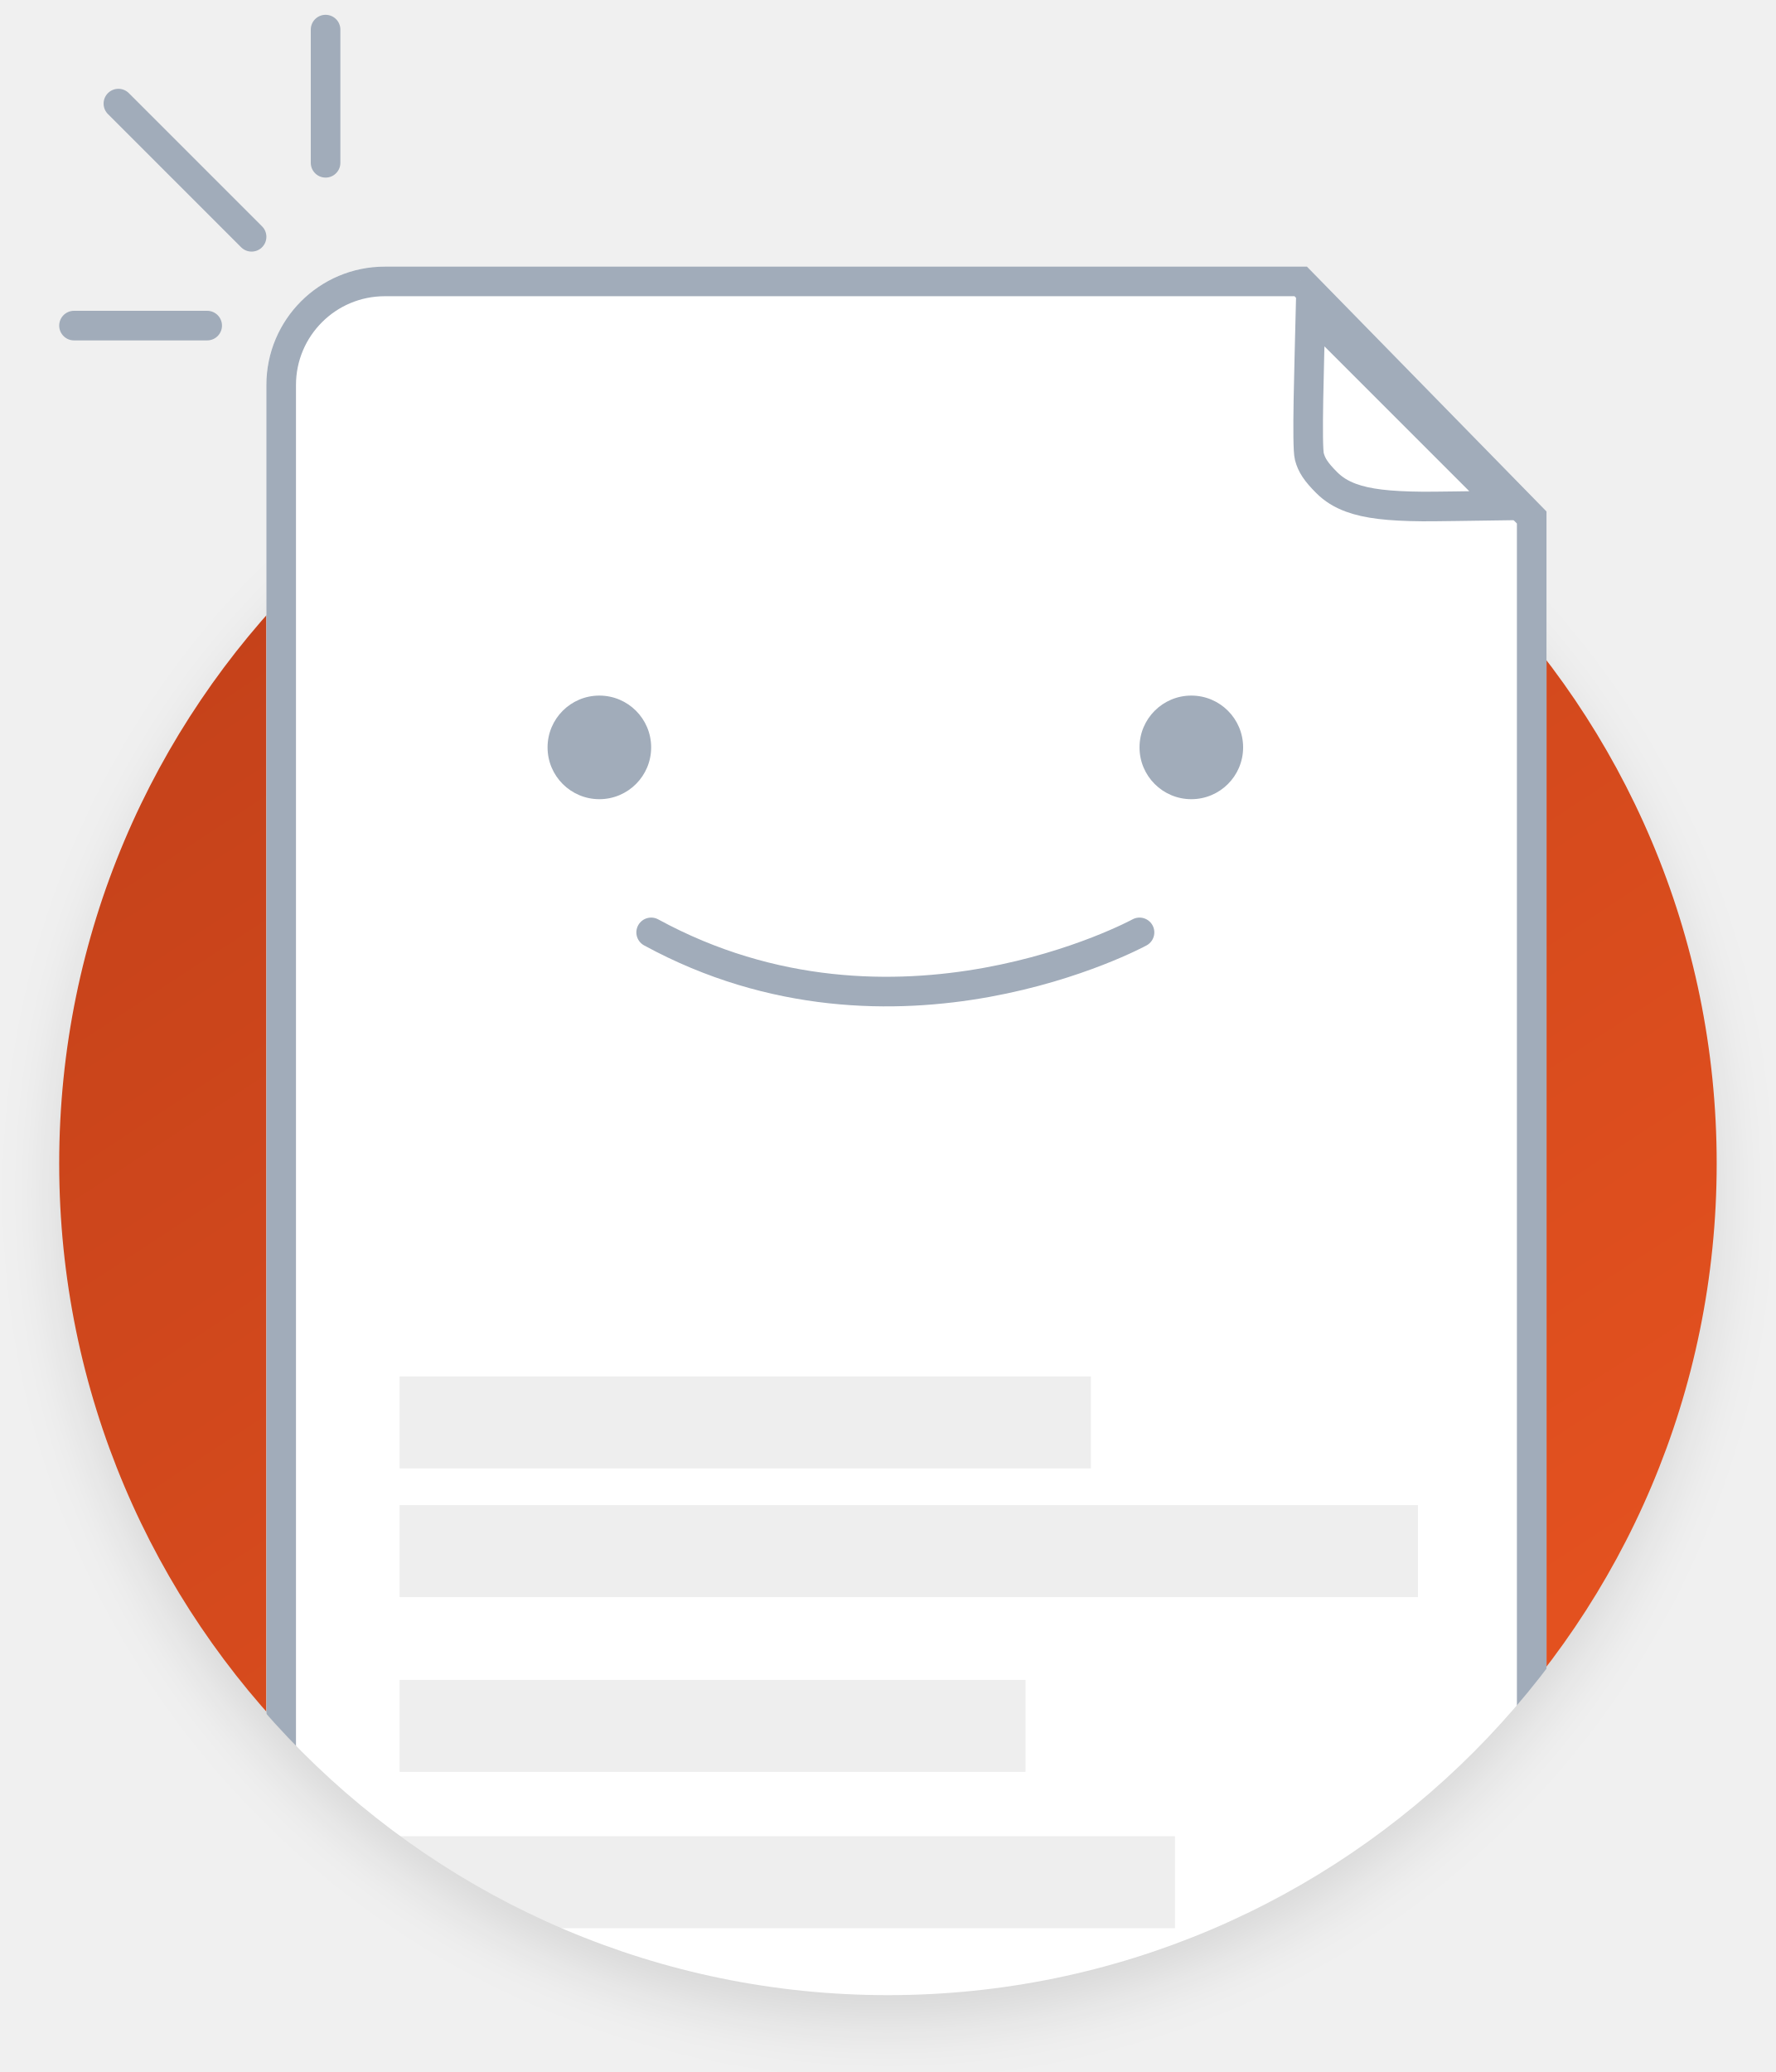
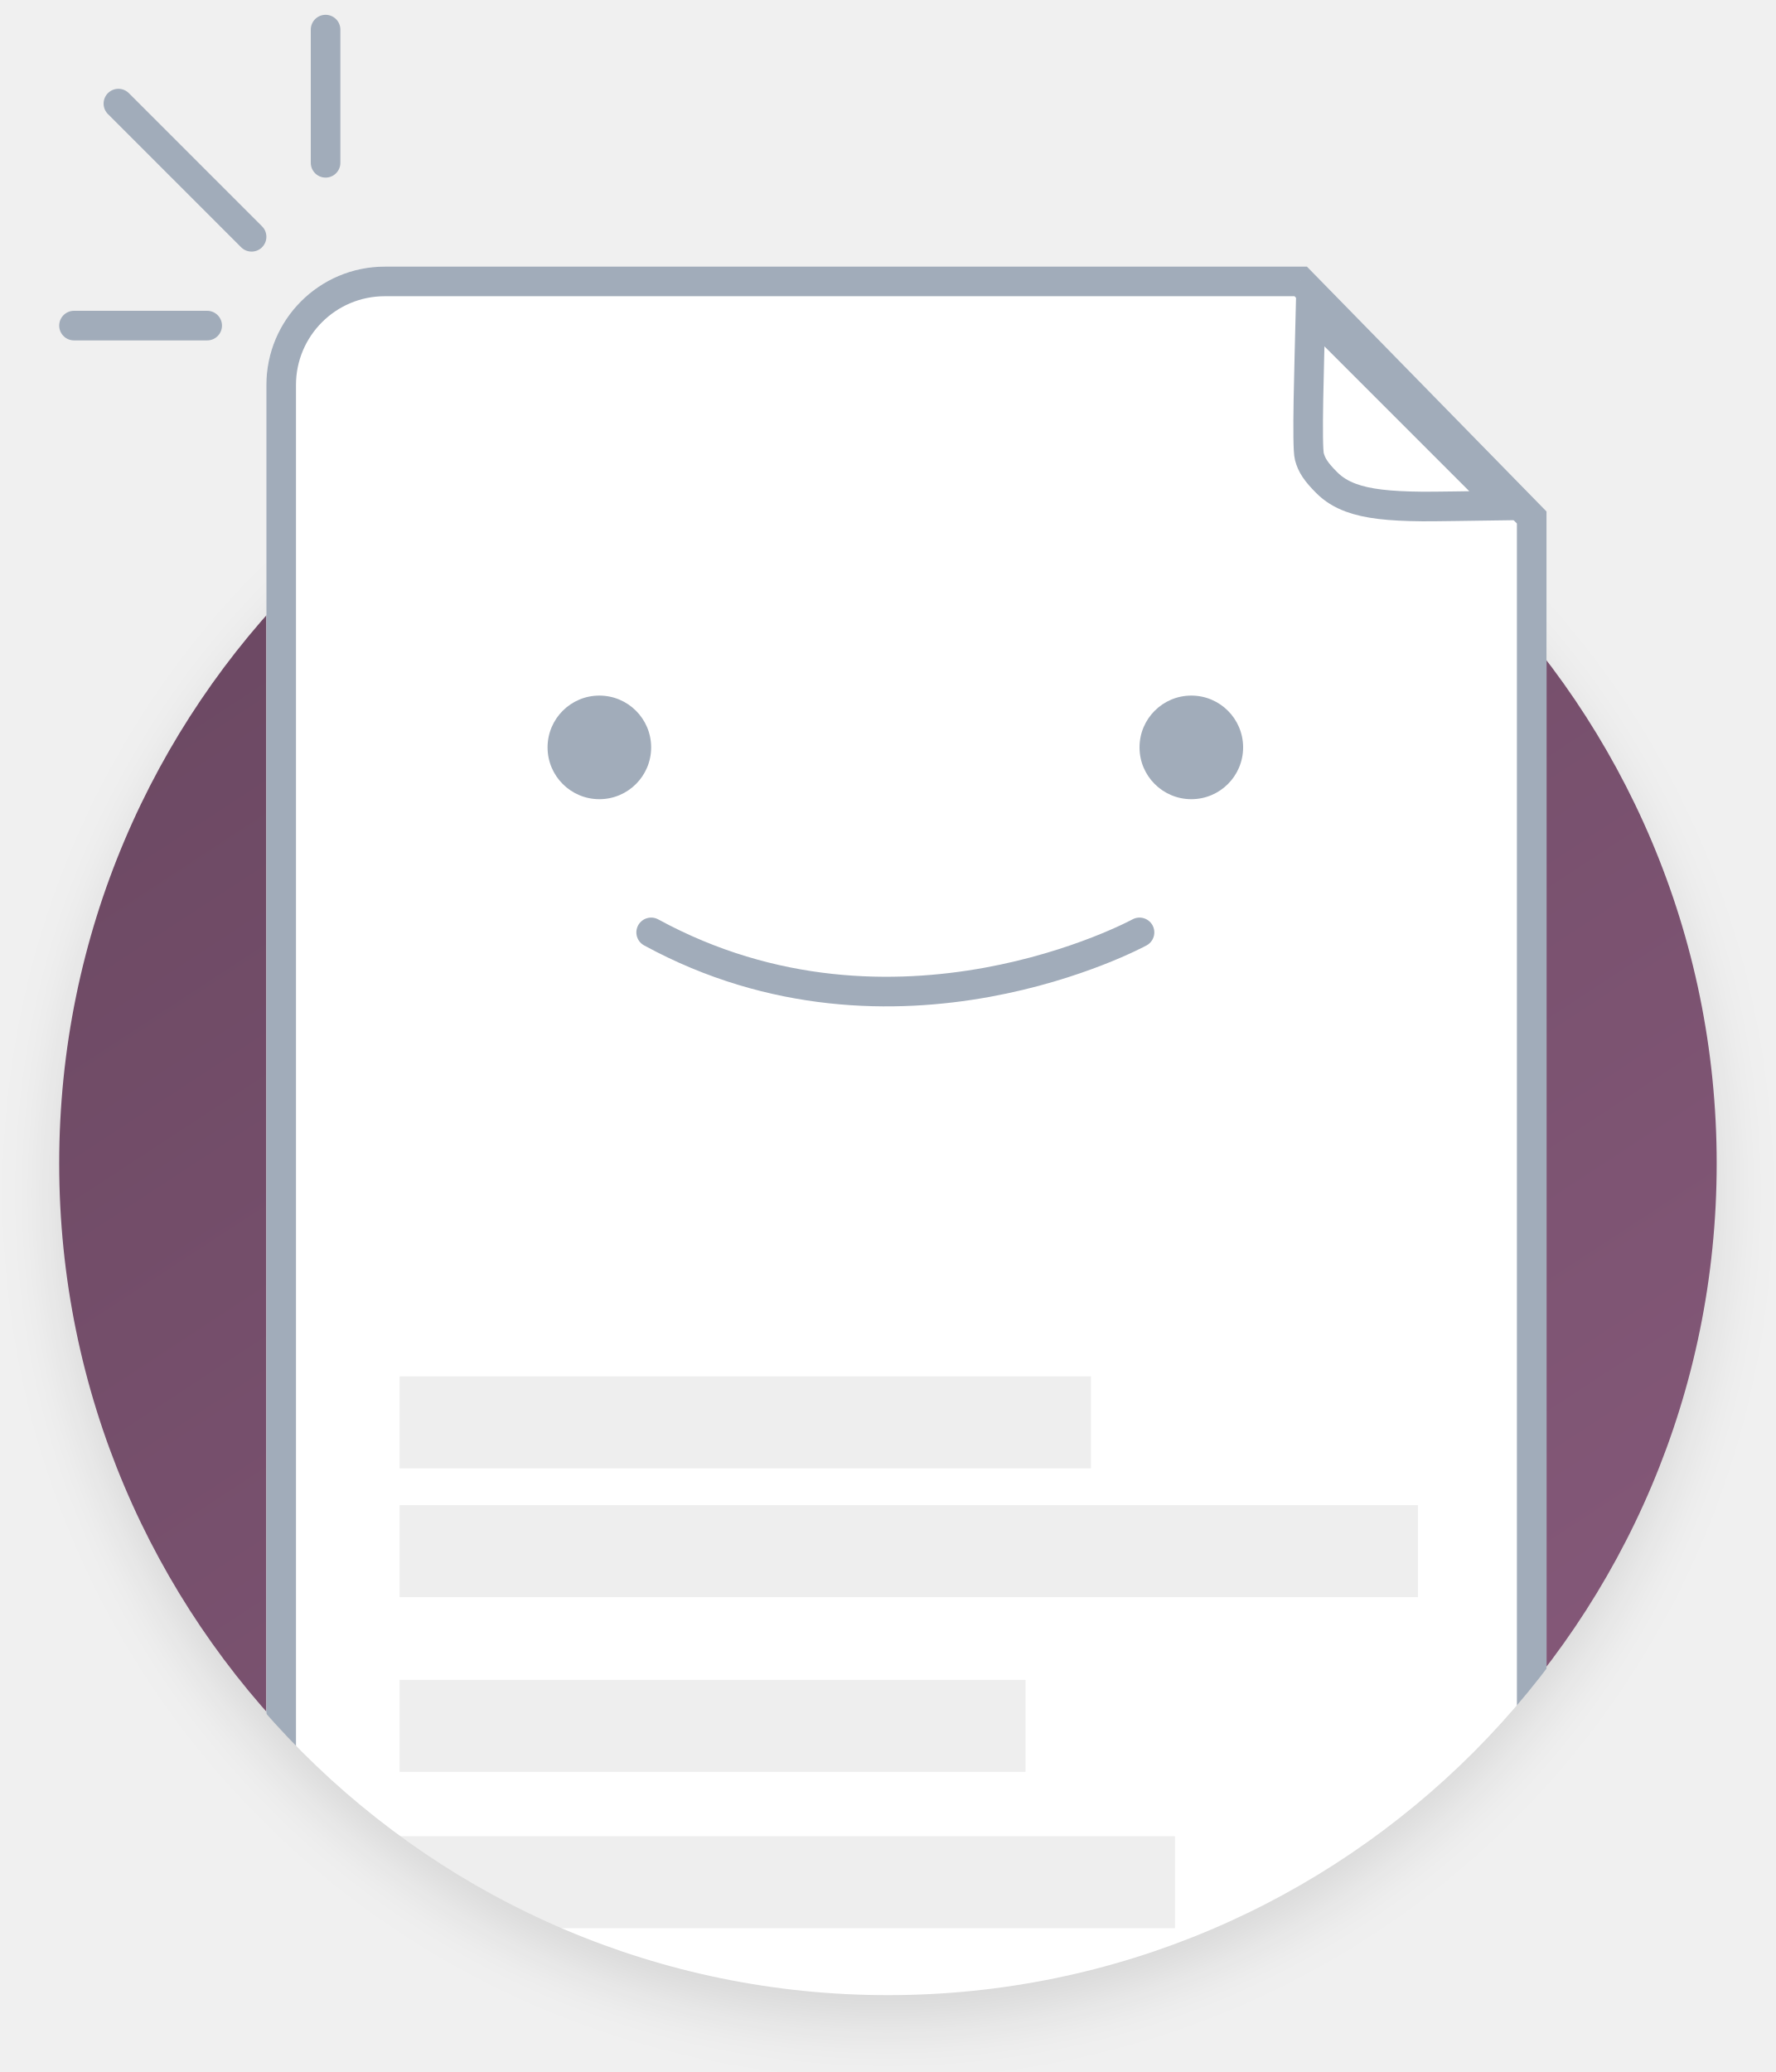
<svg xmlns="http://www.w3.org/2000/svg" xmlns:xlink="http://www.w3.org/1999/xlink" width="120" height="140" viewBox="0 0 120 140">
  <defs>
    <linearGradient id="empty_state_file_happy-c" x1="91.284%" x2="25.707%" y1="100%" y2="0%">
-       <stop offset="0%" stop-color="#E95420" />
-       <stop offset="100%" stop-color="#C3411A" />
+       <stop offset="0%" stop-color="#875A7B" />
+       <stop offset="100%" stop-color="#6B4862" />
    </linearGradient>
    <circle id="empty_state_file_happy-b" cx="56" cy="76.614" r="56" />
    <filter id="empty_state_file_happy-a" width="112.5%" height="112.5%" x="-6.2%" y="-4.5%" filterUnits="objectBoundingBox">
      <feOffset dy="2" in="SourceAlpha" result="shadowOffsetOuter1" />
      <feGaussianBlur in="shadowOffsetOuter1" result="shadowBlurOuter1" stdDeviation="2" />
      <feColorMatrix in="shadowBlurOuter1" values="0 0 0 0 0   0 0 0 0 0   0 0 0 0 0  0 0 0 0.106 0" />
    </filter>
    <path id="empty_state_file_happy-d" d="M56,122.807 C86.928,122.807 112,97.672 112,66.667 C112,59.661 112,37.438 112,0 L0,0 C0,23.774 0,45.996 0,66.667 C0,97.672 25.072,122.807 56,122.807 Z" />
    <path id="empty_state_file_happy-f" d="M22,6.015 L84.315,6.015 L100.5,22.556 L100.5,114.83 L100.5,114.83 C100.5,124.218 92.889,131.83 83.5,131.83 L31,131.83 L31,131.83 C21.611,131.83 14,124.218 14,114.83 L14,14.015 L14,14.015 C14,9.597 17.582,6.015 22,6.015 Z" />
  </defs>
  <g fill="none" fill-rule="evenodd" transform="translate(4 2)">
    <use fill="#000" filter="url(#empty_state_file_happy-a)" xlink:href="#empty_state_file_happy-b" />
    <use fill="url(#empty_state_file_happy-c)" xlink:href="#empty_state_file_happy-b" />
    <g transform="translate(0 10)">
      <mask id="empty_state_file_happy-e" fill="#fff">
        <use xlink:href="#empty_state_file_happy-d" />
      </mask>
      <g mask="url(#empty_state_file_happy-e)">
        <use fill="#FFF" xlink:href="#empty_state_file_happy-f" />
        <path stroke="#A1ACBA" stroke-width="2" d="M99.5,22.964 L83.894,7.015 L22,7.015 C18.134,7.015 15,10.149 15,14.015 L15,114.83 C15,123.666 22.163,130.83 31,130.83 L83.5,130.83 C92.337,130.83 99.5,123.666 99.5,114.83 L99.5,22.964 Z" />
      </g>
      <path stroke="#A1ACBA" stroke-width="2" d="M84.8,27.505 C87.406,25.022 91.415,21.266 91.788,20.627 C92.092,20.105 92.201,19.57 92.201,18.554 C92.201,17.921 92.06,17.314 91.766,16.678 C91.275,15.614 90.368,14.469 88.765,12.838 C88.239,12.302 86.319,10.445 84.8,8.968 L84.8,27.505 Z" mask="url(#empty_state_file_happy-e)" transform="rotate(135 88.5 18.226)" />
      <g fill="#000" mask="url(#empty_state_file_happy-e)" opacity=".07">
        <g transform="translate(23 81)">
          <rect width="46.716" height="6.214" />
          <rect width="68.812" height="6.214" y="8.7" />
          <rect width="42.297" height="6.214" y="20.506" />
          <rect width="52.398" height="6.214" y="31.07" />
        </g>
      </g>
    </g>
    <path stroke="#A1ACBA" stroke-linecap="round" stroke-width="2" d="M13 14L4 5M18 9L18 0M1 20L10 20" />
    <g transform="translate(28.491 43.21)">
      <path stroke="#A1ACBA" stroke-linecap="round" stroke-linejoin="round" stroke-width="2" d="M11.509,17.789 C28.009,26.789 44.509,17.789 44.509,17.789" />
      <circle cx="48.009" cy="5.289" r="3.5" fill="#A1ACBA" />
      <circle cx="8.009" cy="5.289" r="3.5" fill="#A1ACBA" />
    </g>
  </g>
</svg>
